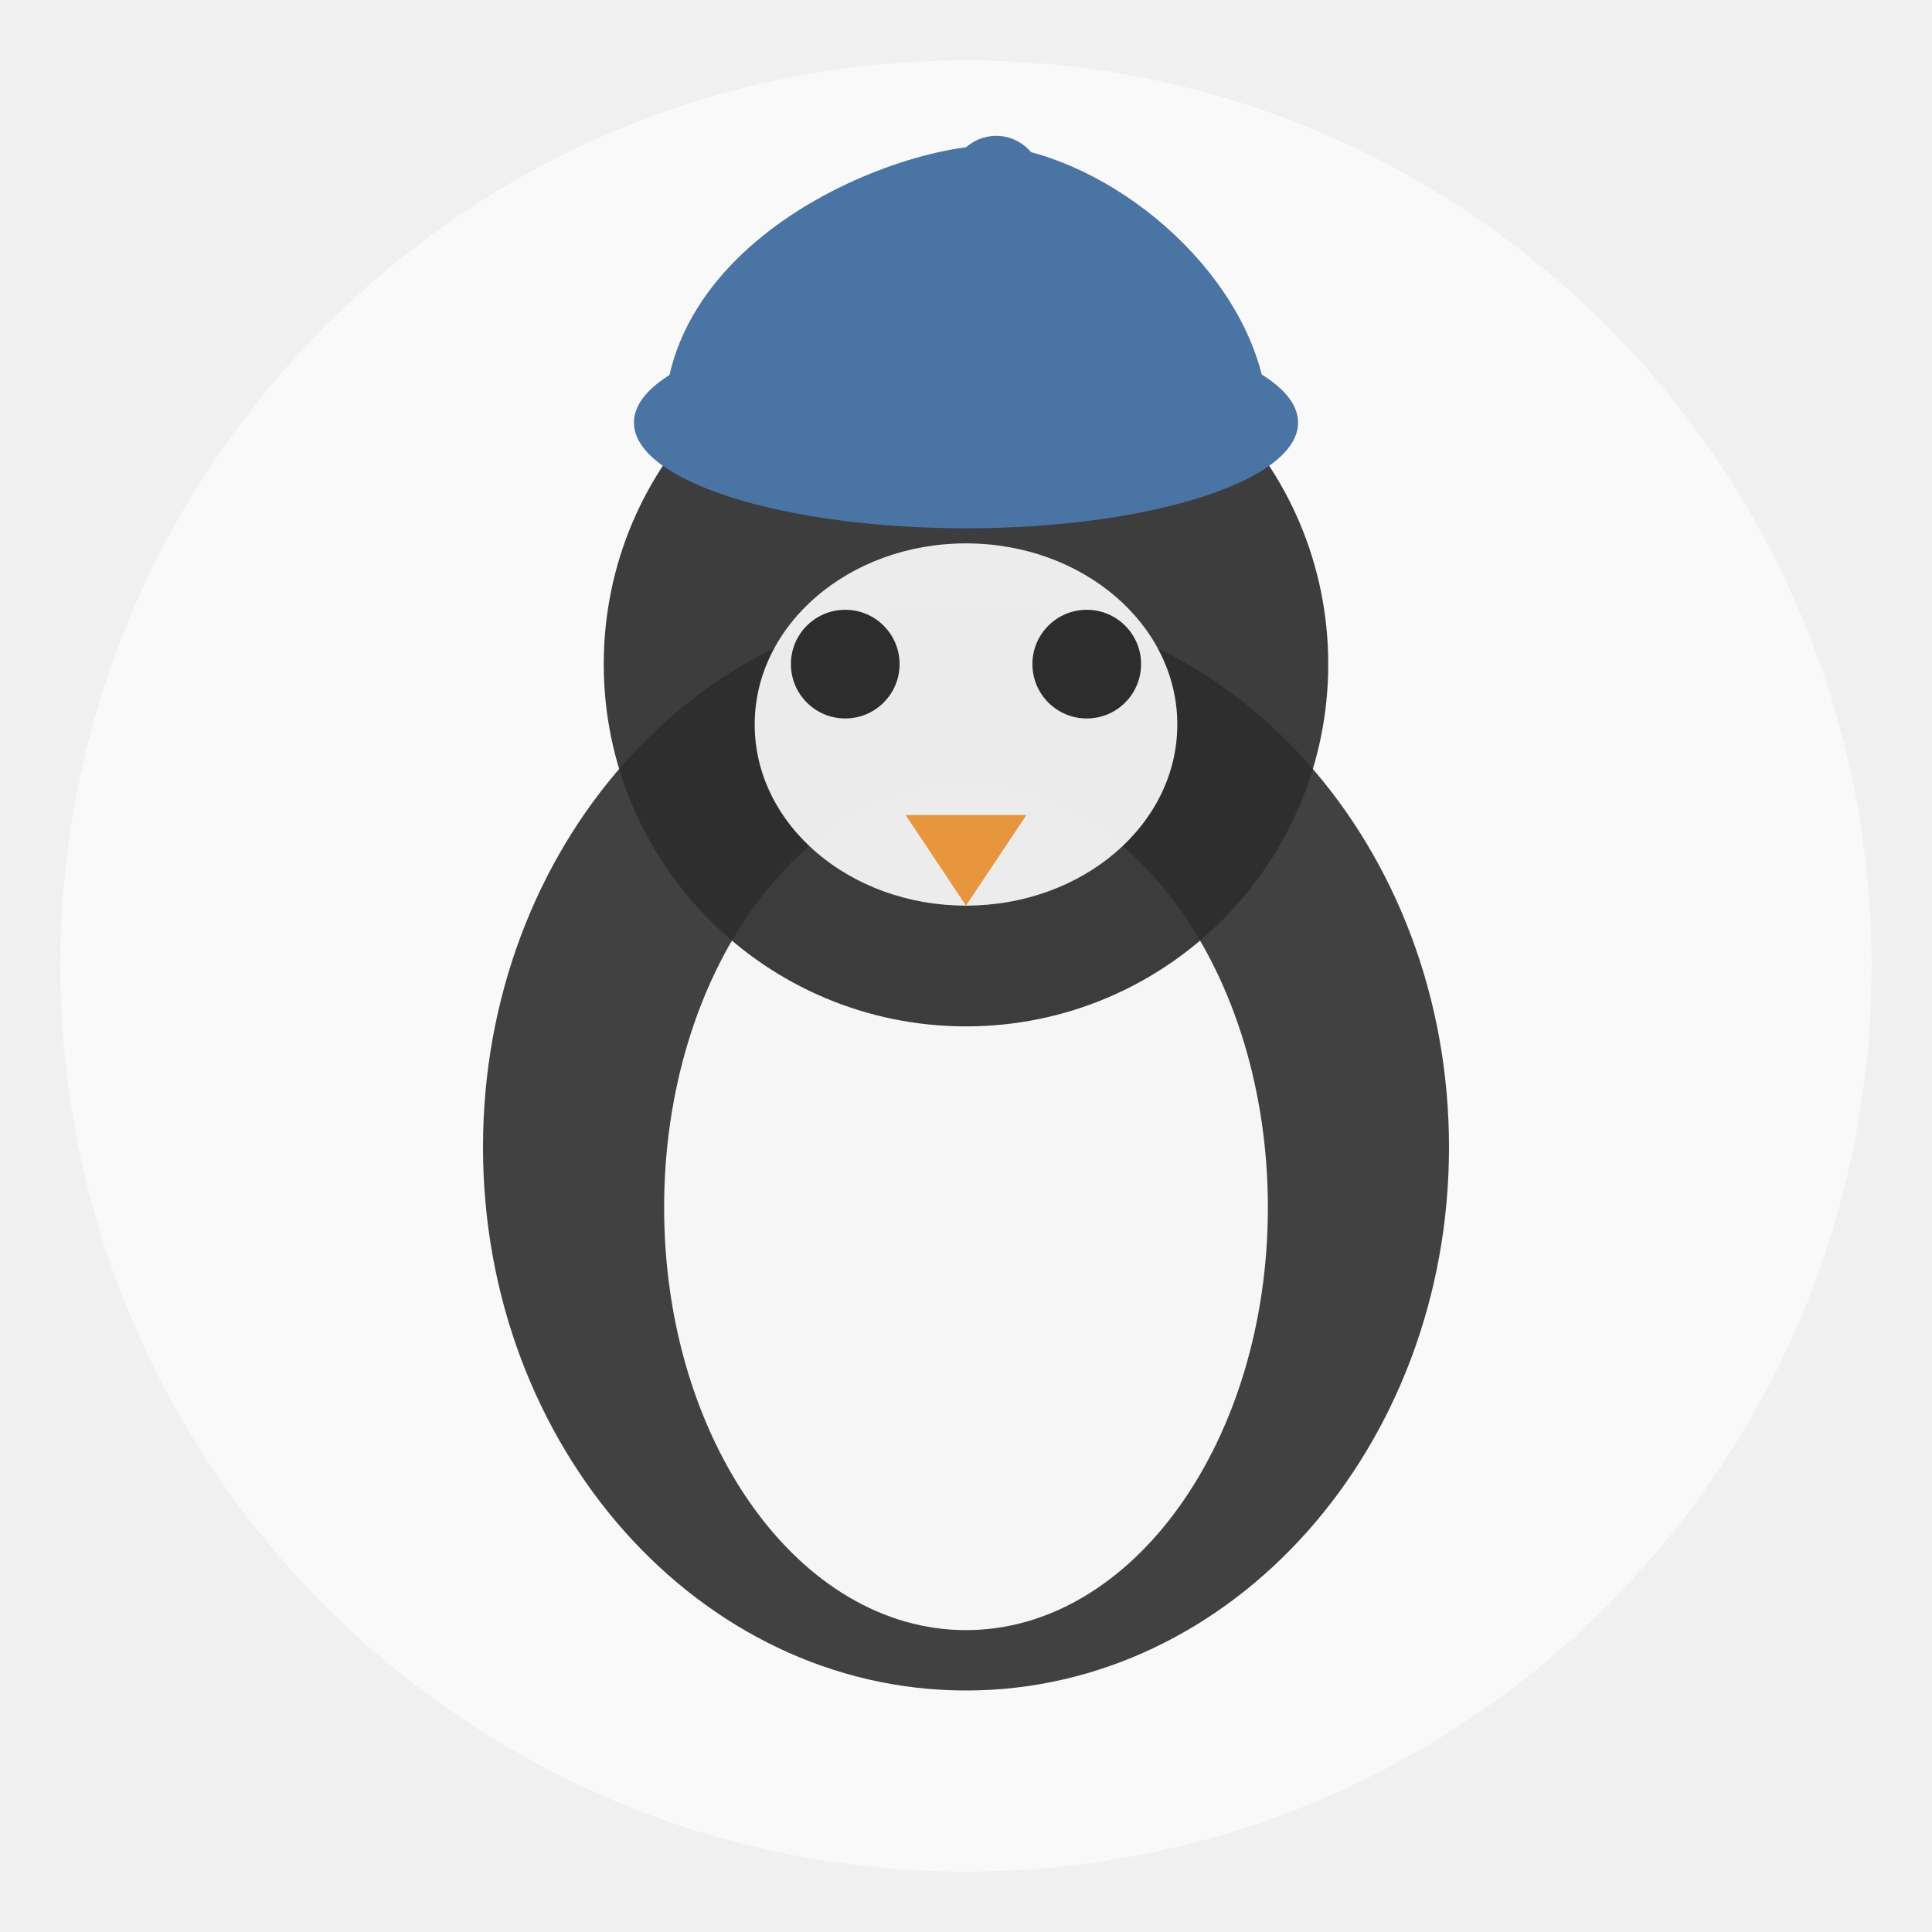
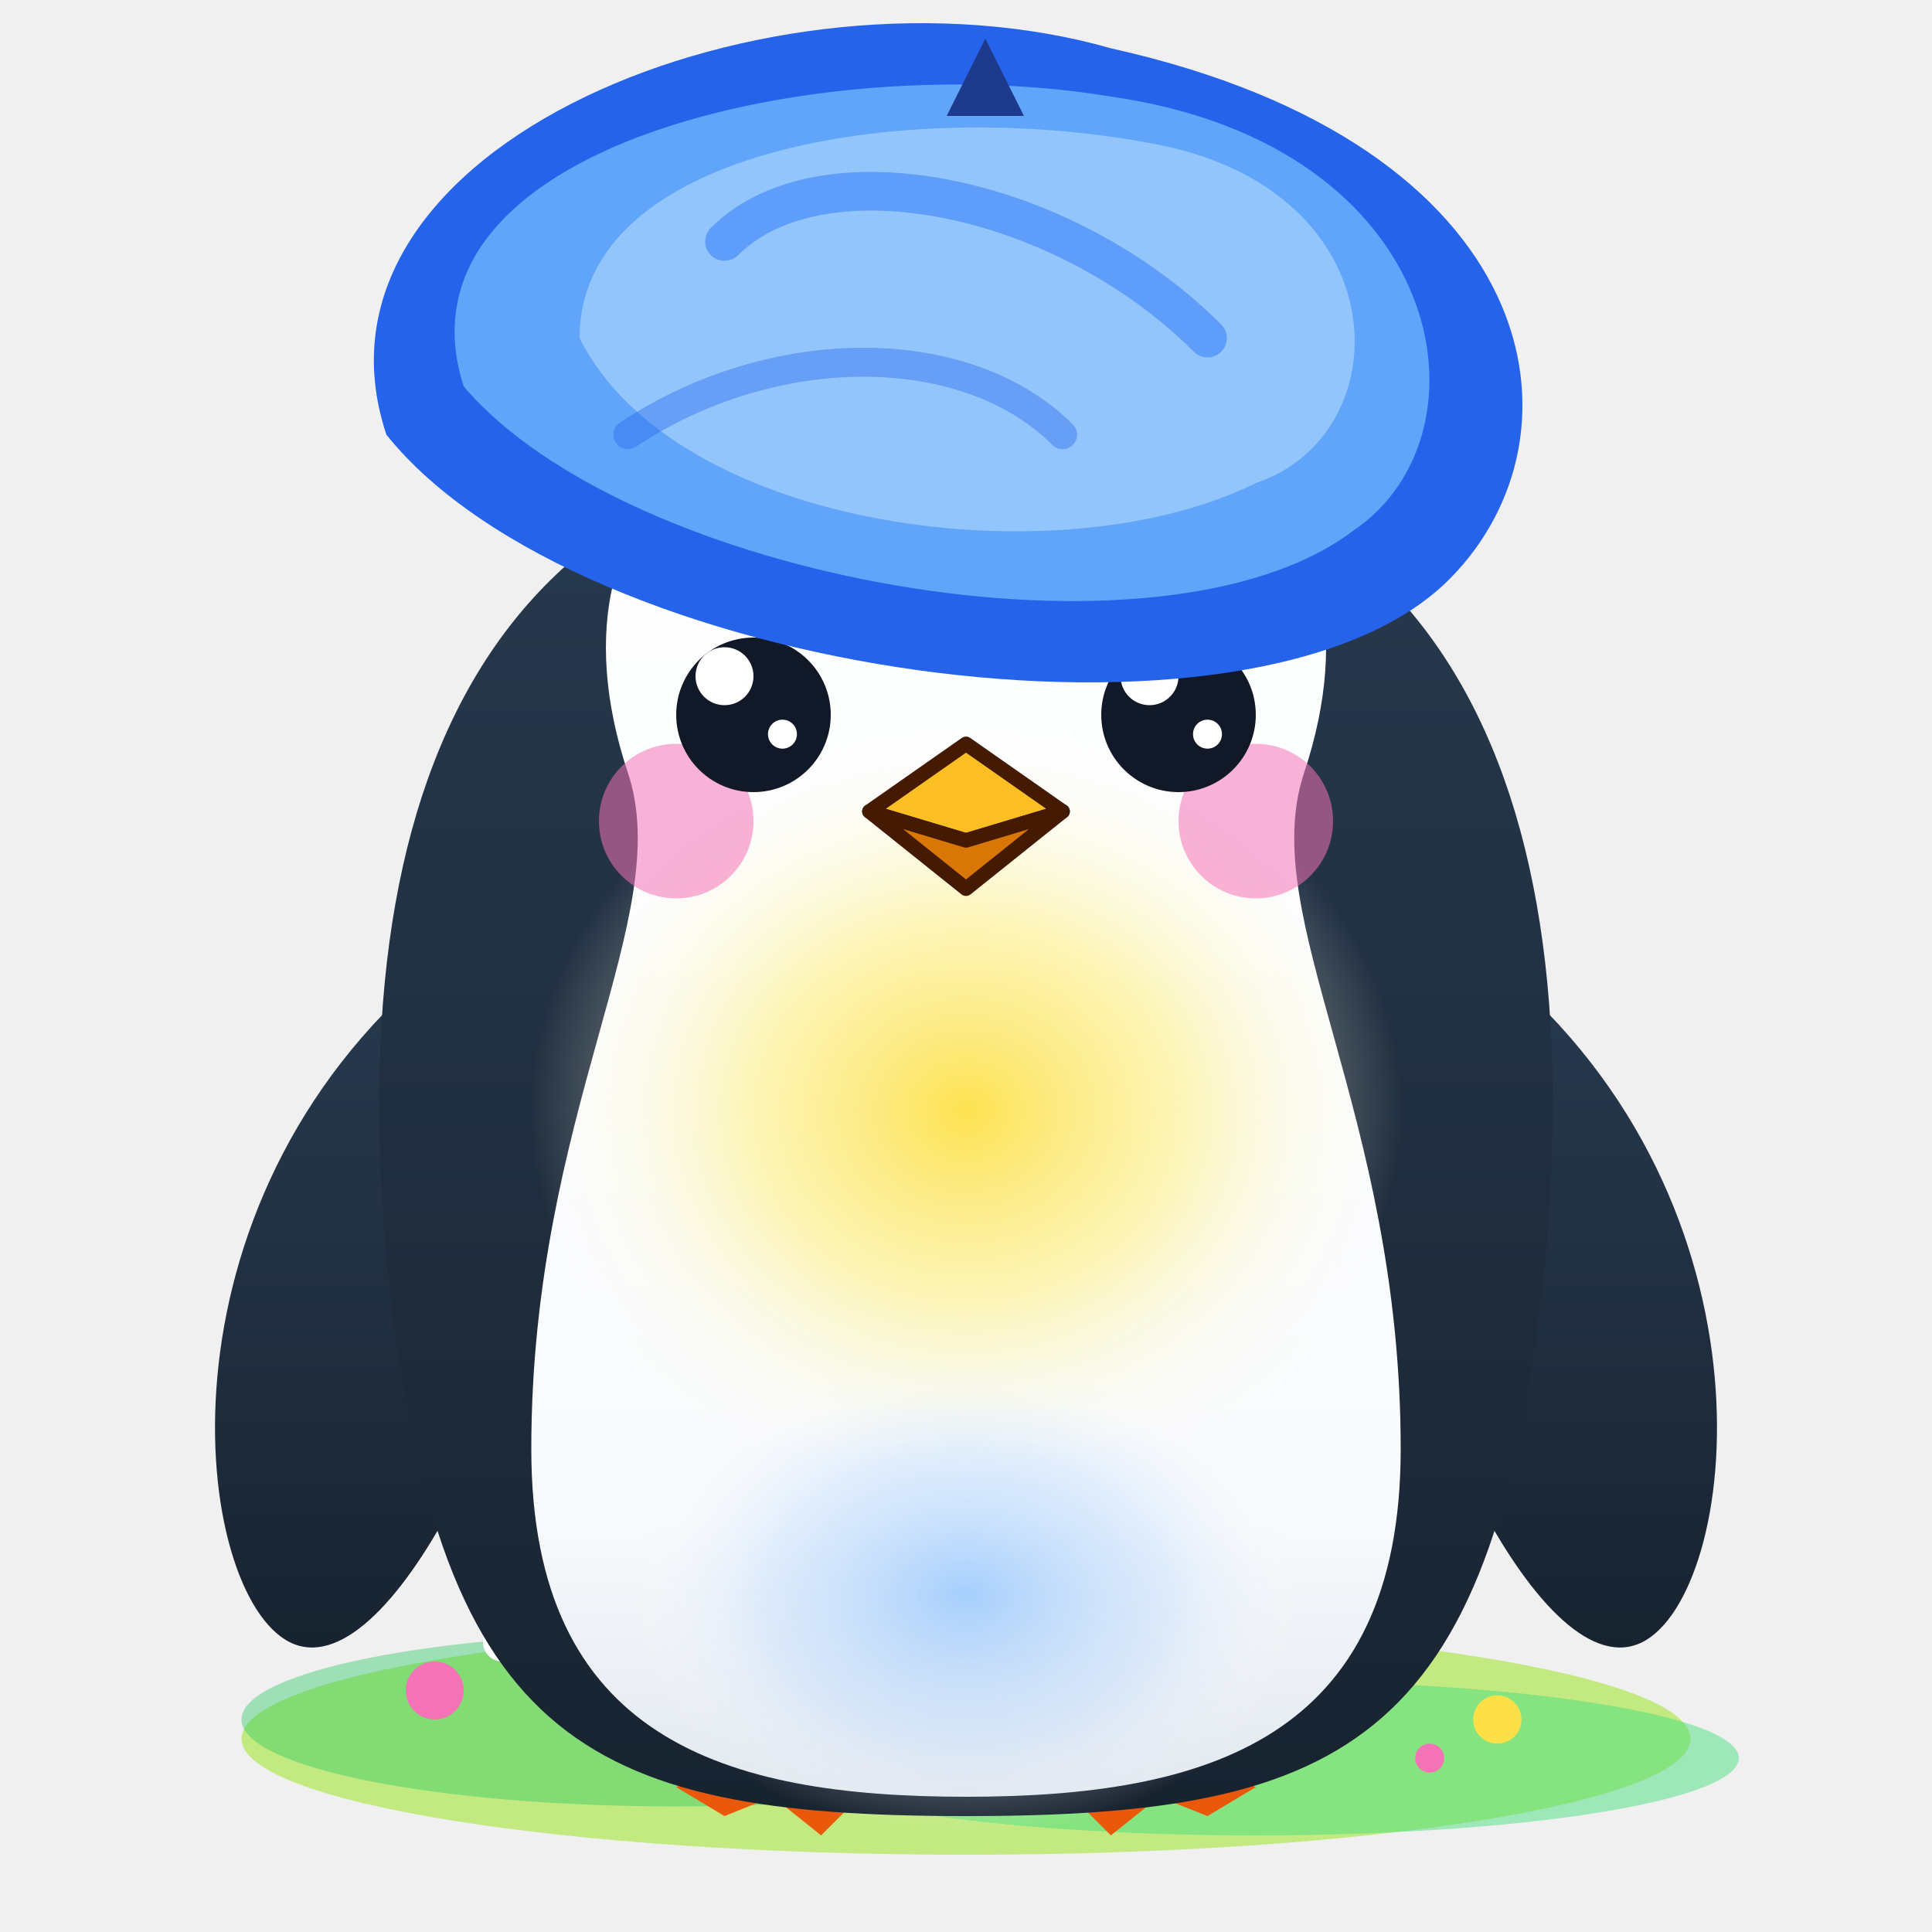
- <svg xmlns="http://www.w3.org/2000/svg" viewBox="0 0 64 64">
-   <circle cx="32" cy="32" r="30" fill="#F9F9F9" />
-   <ellipse cx="32" cy="38" rx="16" ry="18" fill="#2d2d2d" opacity="0.9" />
-   <ellipse cx="32" cy="40" rx="10" ry="14" fill="white" opacity="0.95" />
-   <circle cx="32" cy="22" r="12" fill="#2d2d2d" opacity="0.92" />
-   <ellipse cx="32" cy="24" rx="7" ry="6" fill="white" opacity="0.9" />
-   <circle cx="28" cy="22" r="1.8" fill="#2d2d2d" />
-   <circle cx="36" cy="22" r="1.8" fill="#2d2d2d" />
-   <path d="M30 27 L32 30 L34 27 Z" fill="#E8963E" />
-   <ellipse cx="32" cy="14" rx="11" ry="3.5" fill="#4A74A3" />
-   <path d="M22 14 C 22 7, 32 4, 34 5 C 38 6, 42 10, 42 14" fill="#4A74A3" />
-   <circle cx="33" cy="6" r="1.5" fill="#4A74A3" />
+ <svg xmlns="http://www.w3.org/2000/svg" id="favicon-svg" viewBox="0 0 200 200" class="w-full h-full drop-shadow-md">
+   <defs>
+     <linearGradient id="bgDark" x1="0%" y1="0%" x2="0%" y2="100%">
+       <stop offset="0%" stop-color="#283a4f" />
+       <stop offset="100%" stop-color="#182330" />
+     </linearGradient>
+     <linearGradient id="frontWhite" x1="0%" y1="0%" x2="0%" y2="100%">
+       <stop offset="0%" stop-color="#ffffff" />
+       <stop offset="80%" stop-color="#f8fafc" />
+       <stop offset="100%" stop-color="#e2e8f0" />
+     </linearGradient>
+     <radialGradient id="yellowWash" cx="50%" cy="50%" r="50%">
+       <stop offset="0%" stop-color="#fde047" stop-opacity="0.95" />
+       <stop offset="50%" stop-color="#fef08a" stop-opacity="0.6" />
+       <stop offset="100%" stop-color="#ffffff" stop-opacity="0" />
+     </radialGradient>
+     <radialGradient id="blueWash" cx="50%" cy="50%" r="50%">
+       <stop offset="0%" stop-color="#93c5fd" stop-opacity="0.8" />
+       <stop offset="60%" stop-color="#bfdbfe" stop-opacity="0.4" />
+       <stop offset="100%" stop-color="#ffffff" stop-opacity="0" />
+     </radialGradient>
+   </defs>
+   <ellipse cx="100" cy="180" rx="75" ry="12" fill="#a3e635" opacity="0.6" />
+   <ellipse cx="130" cy="182" rx="50" ry="8" fill="#4ade80" opacity="0.5" />
+   <ellipse cx="70" cy="178" rx="45" ry="9" fill="#22c55e" opacity="0.4" />
+   <circle cx="45" cy="175" r="3" fill="#f472b6" />
+   <circle cx="52" cy="170" r="2" fill="#ffffff" />
+   <circle cx="155" cy="178" r="2.5" fill="#fde047" />
+   <circle cx="148" cy="182" r="1.5" fill="#f472b6" />
+   <path d="M 45 100 C 15 125 20 165 30 170 C 40 175 55 145 60 115 Z" fill="url(#bgDark)" />
+   <path d="M 155 100 C 185 125 180 165 170 170 C 160 175 145 145 140 115 Z" fill="url(#bgDark)" />
+   <path d="M 85 178 L 70 185 L 75 188 L 80 186 L 85 190 L 90 185 Z" fill="#ea580c" />
+   <path d="M 115 178 L 130 185 L 125 188 L 120 186 L 115 190 L 110 185 Z" fill="#ea580c" />
+   <path d="M 100 45 C 145 45 165 75 160 130 C 155 180 140 188 100 188 C 60 188 45 180 40 130 C 35 75 55 45 100 45 Z" fill="url(#bgDark)" />
+   <path d="M 100 50 C 120 35 145 50 135 80 C 130 95 145 115 145 150 C 145 180 125 186 100 186 C 75 186 55 180 55 150 C 55 115 70 95 65 80 C 55 50 80 35 100 50 Z" fill="url(#frontWhite)" />
+   <ellipse cx="100" cy="115" rx="45" ry="40" fill="url(#yellowWash)" />
+   <ellipse cx="100" cy="165" rx="35" ry="25" fill="url(#blueWash)" />
+   <circle cx="70" cy="85" r="8" fill="#f472b6" opacity="0.55" />
+   <circle cx="130" cy="85" r="8" fill="#f472b6" opacity="0.55" />
+   <g id="eyes">
+     <circle cx="78" cy="74" r="8" fill="#111827" />
+     <circle cx="75" cy="70" r="3" fill="#ffffff" />
+     <circle cx="81" cy="76" r="1.5" fill="#ffffff" />
+     <circle cx="122" cy="74" r="8" fill="#111827" />
+     <circle cx="119" cy="70" r="3" fill="#ffffff" />
+     <circle cx="125" cy="76" r="1.5" fill="#ffffff" />
+   </g>
+   <g id="beak">
+     <polygon points="90,84 100,77 110,84 100,87" fill="#fbbf24" stroke="#451a03" stroke-width="1.5" stroke-linejoin="round" />
+     <polygon points="90,84 100,87 110,84 100,92" fill="#d97706" stroke="#451a03" stroke-width="1.5" stroke-linejoin="round" />
+   </g>
+   <g id="beret">
+     <path d="M 40 45 C 30 15 80 -5 115 5 C 160 15 165 45 150 60 C 130 80 60 70 40 45 Z" fill="#2563eb" />
+     <path d="M 48 40 C 40 15 85 5 115 10 C 150 15 155 45 140 55 C 120 70 65 60 48 40 Z" fill="#60a5fa" />
+     <path d="M 60 35 C 60 15 95 10 120 15 C 145 20 145 45 130 50 C 110 60 70 55 60 35 Z" fill="#93c5fd" />
+     <path d="M 75 25 C 85 15 110 20 125 35" stroke="#3b82f6" stroke-width="4" stroke-linecap="round" fill="none" opacity="0.6" />
+     <path d="M 65 45 C 80 35 100 35 110 45" stroke="#2563eb" stroke-width="3" stroke-linecap="round" fill="none" opacity="0.4" />
+     <path d="M 98 12 L 102 4 L 106 12 Z" fill="#1e3a8a" />
+   </g>
</svg>
